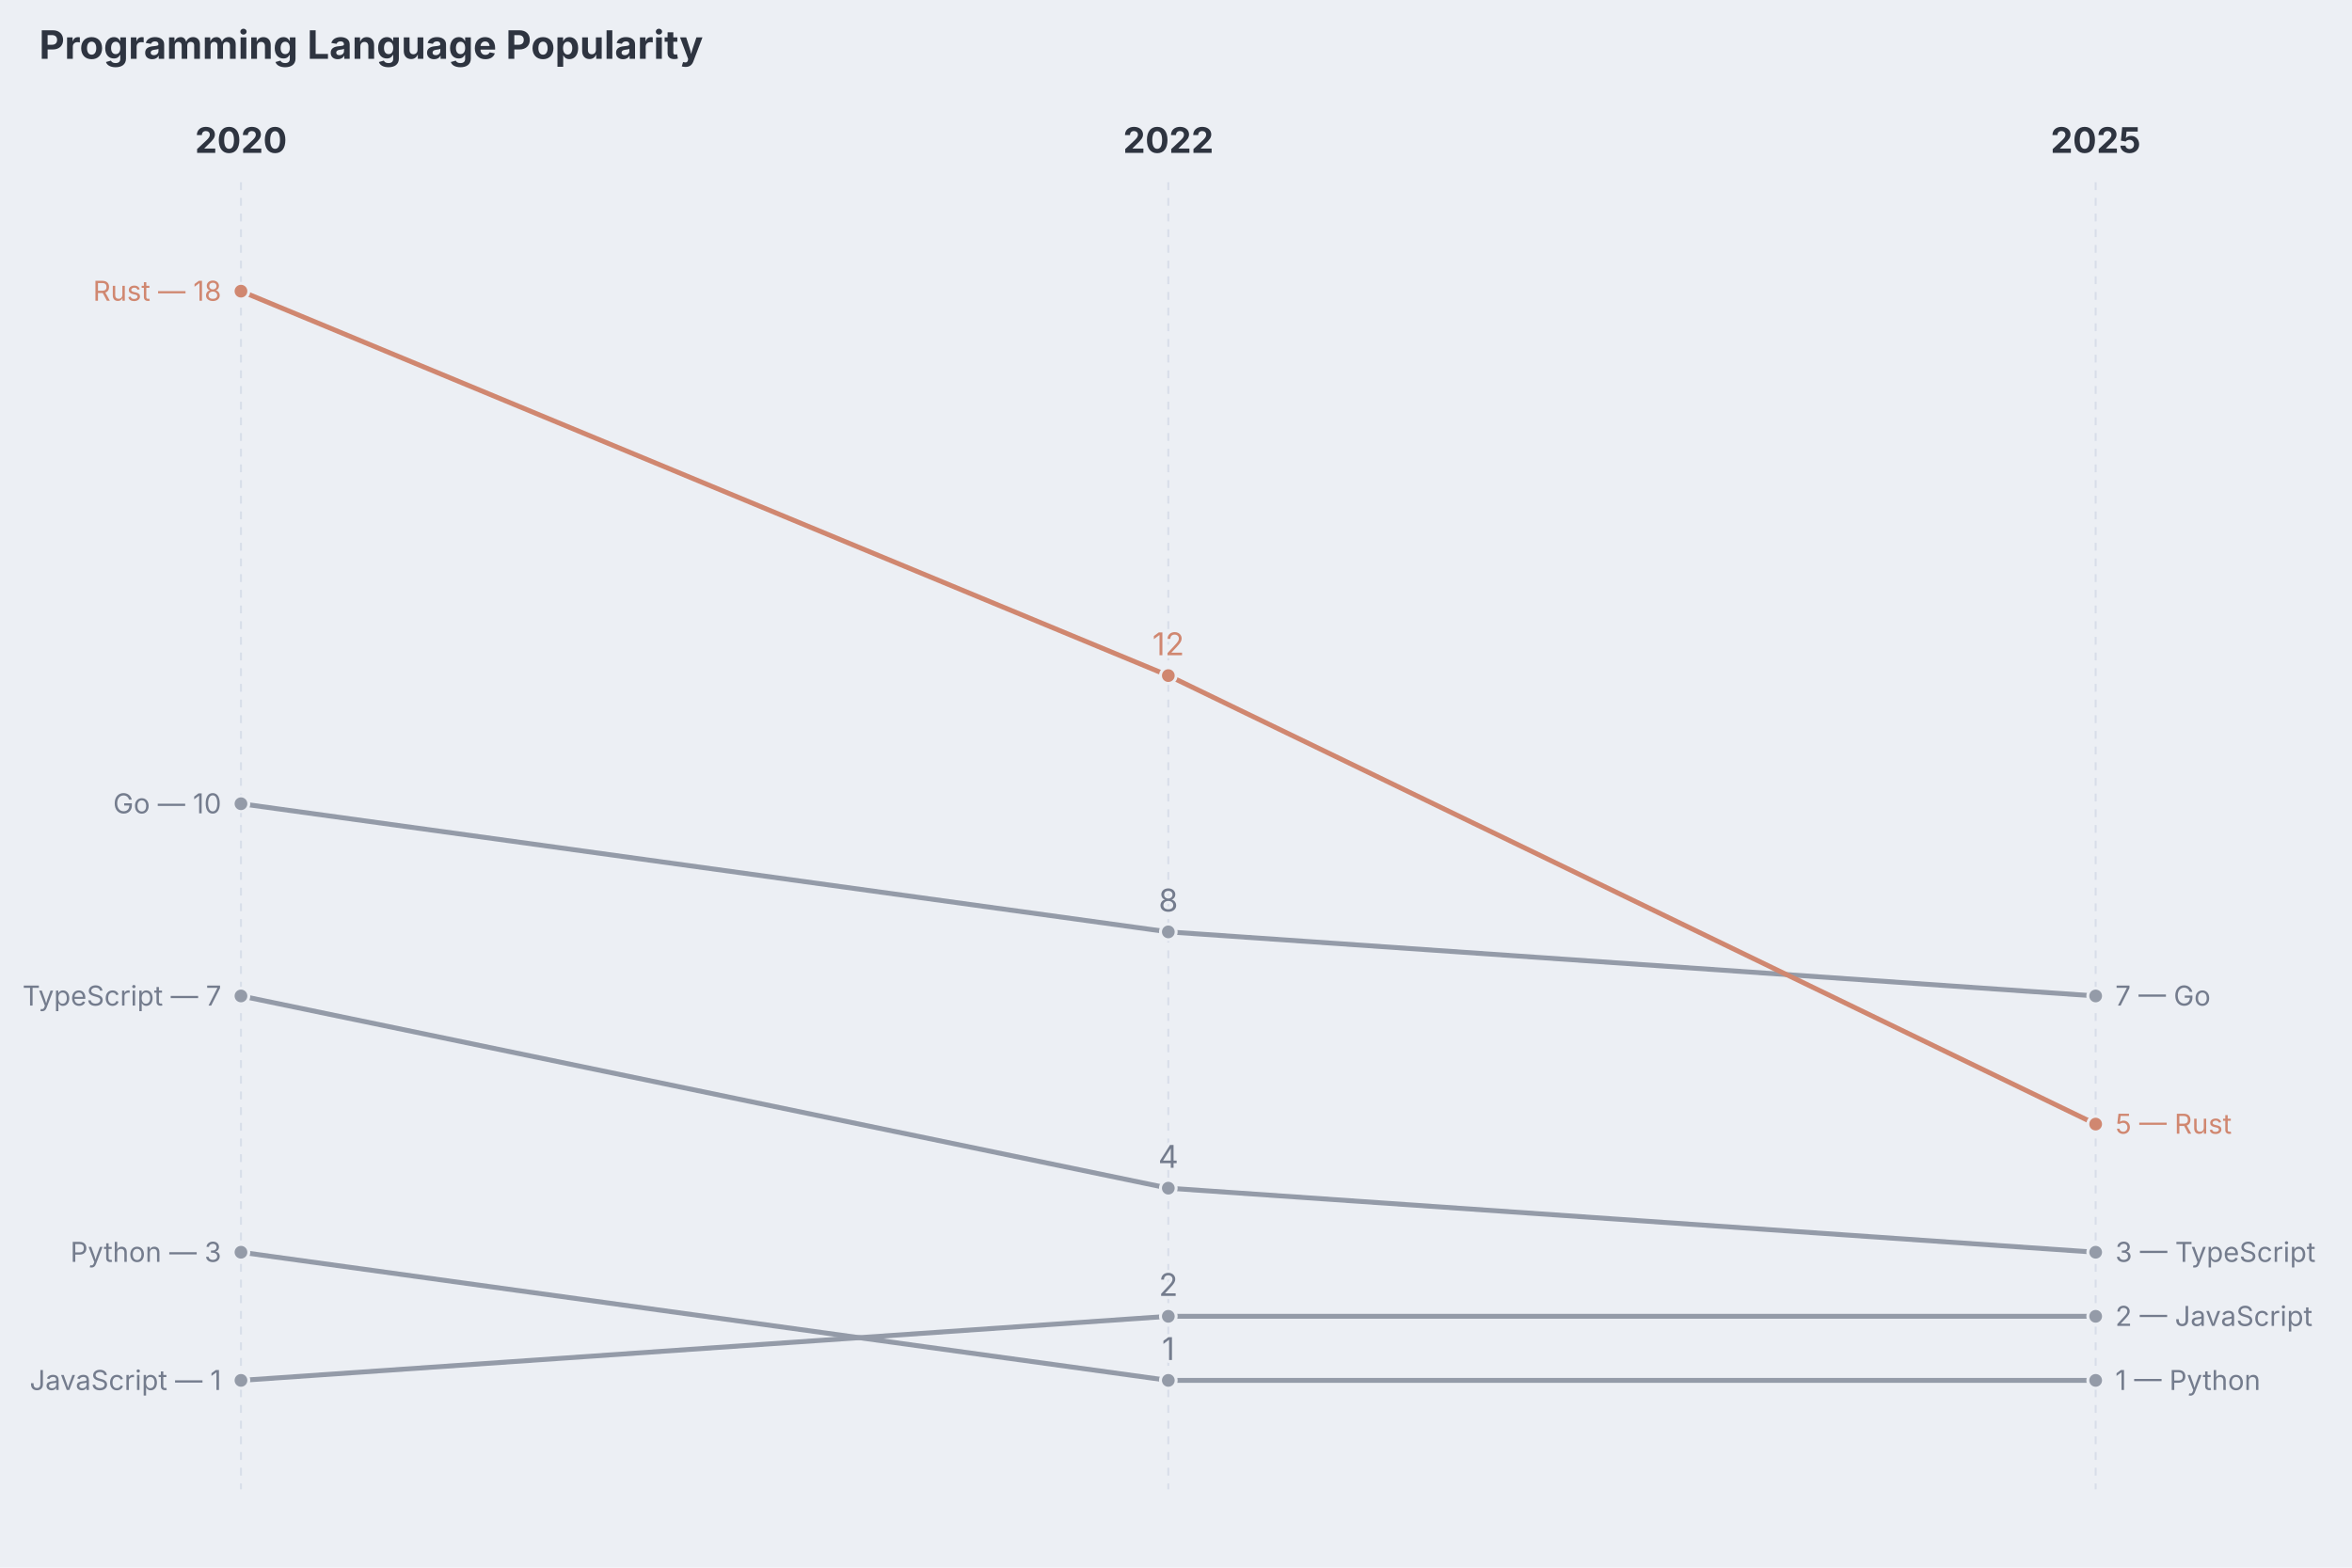
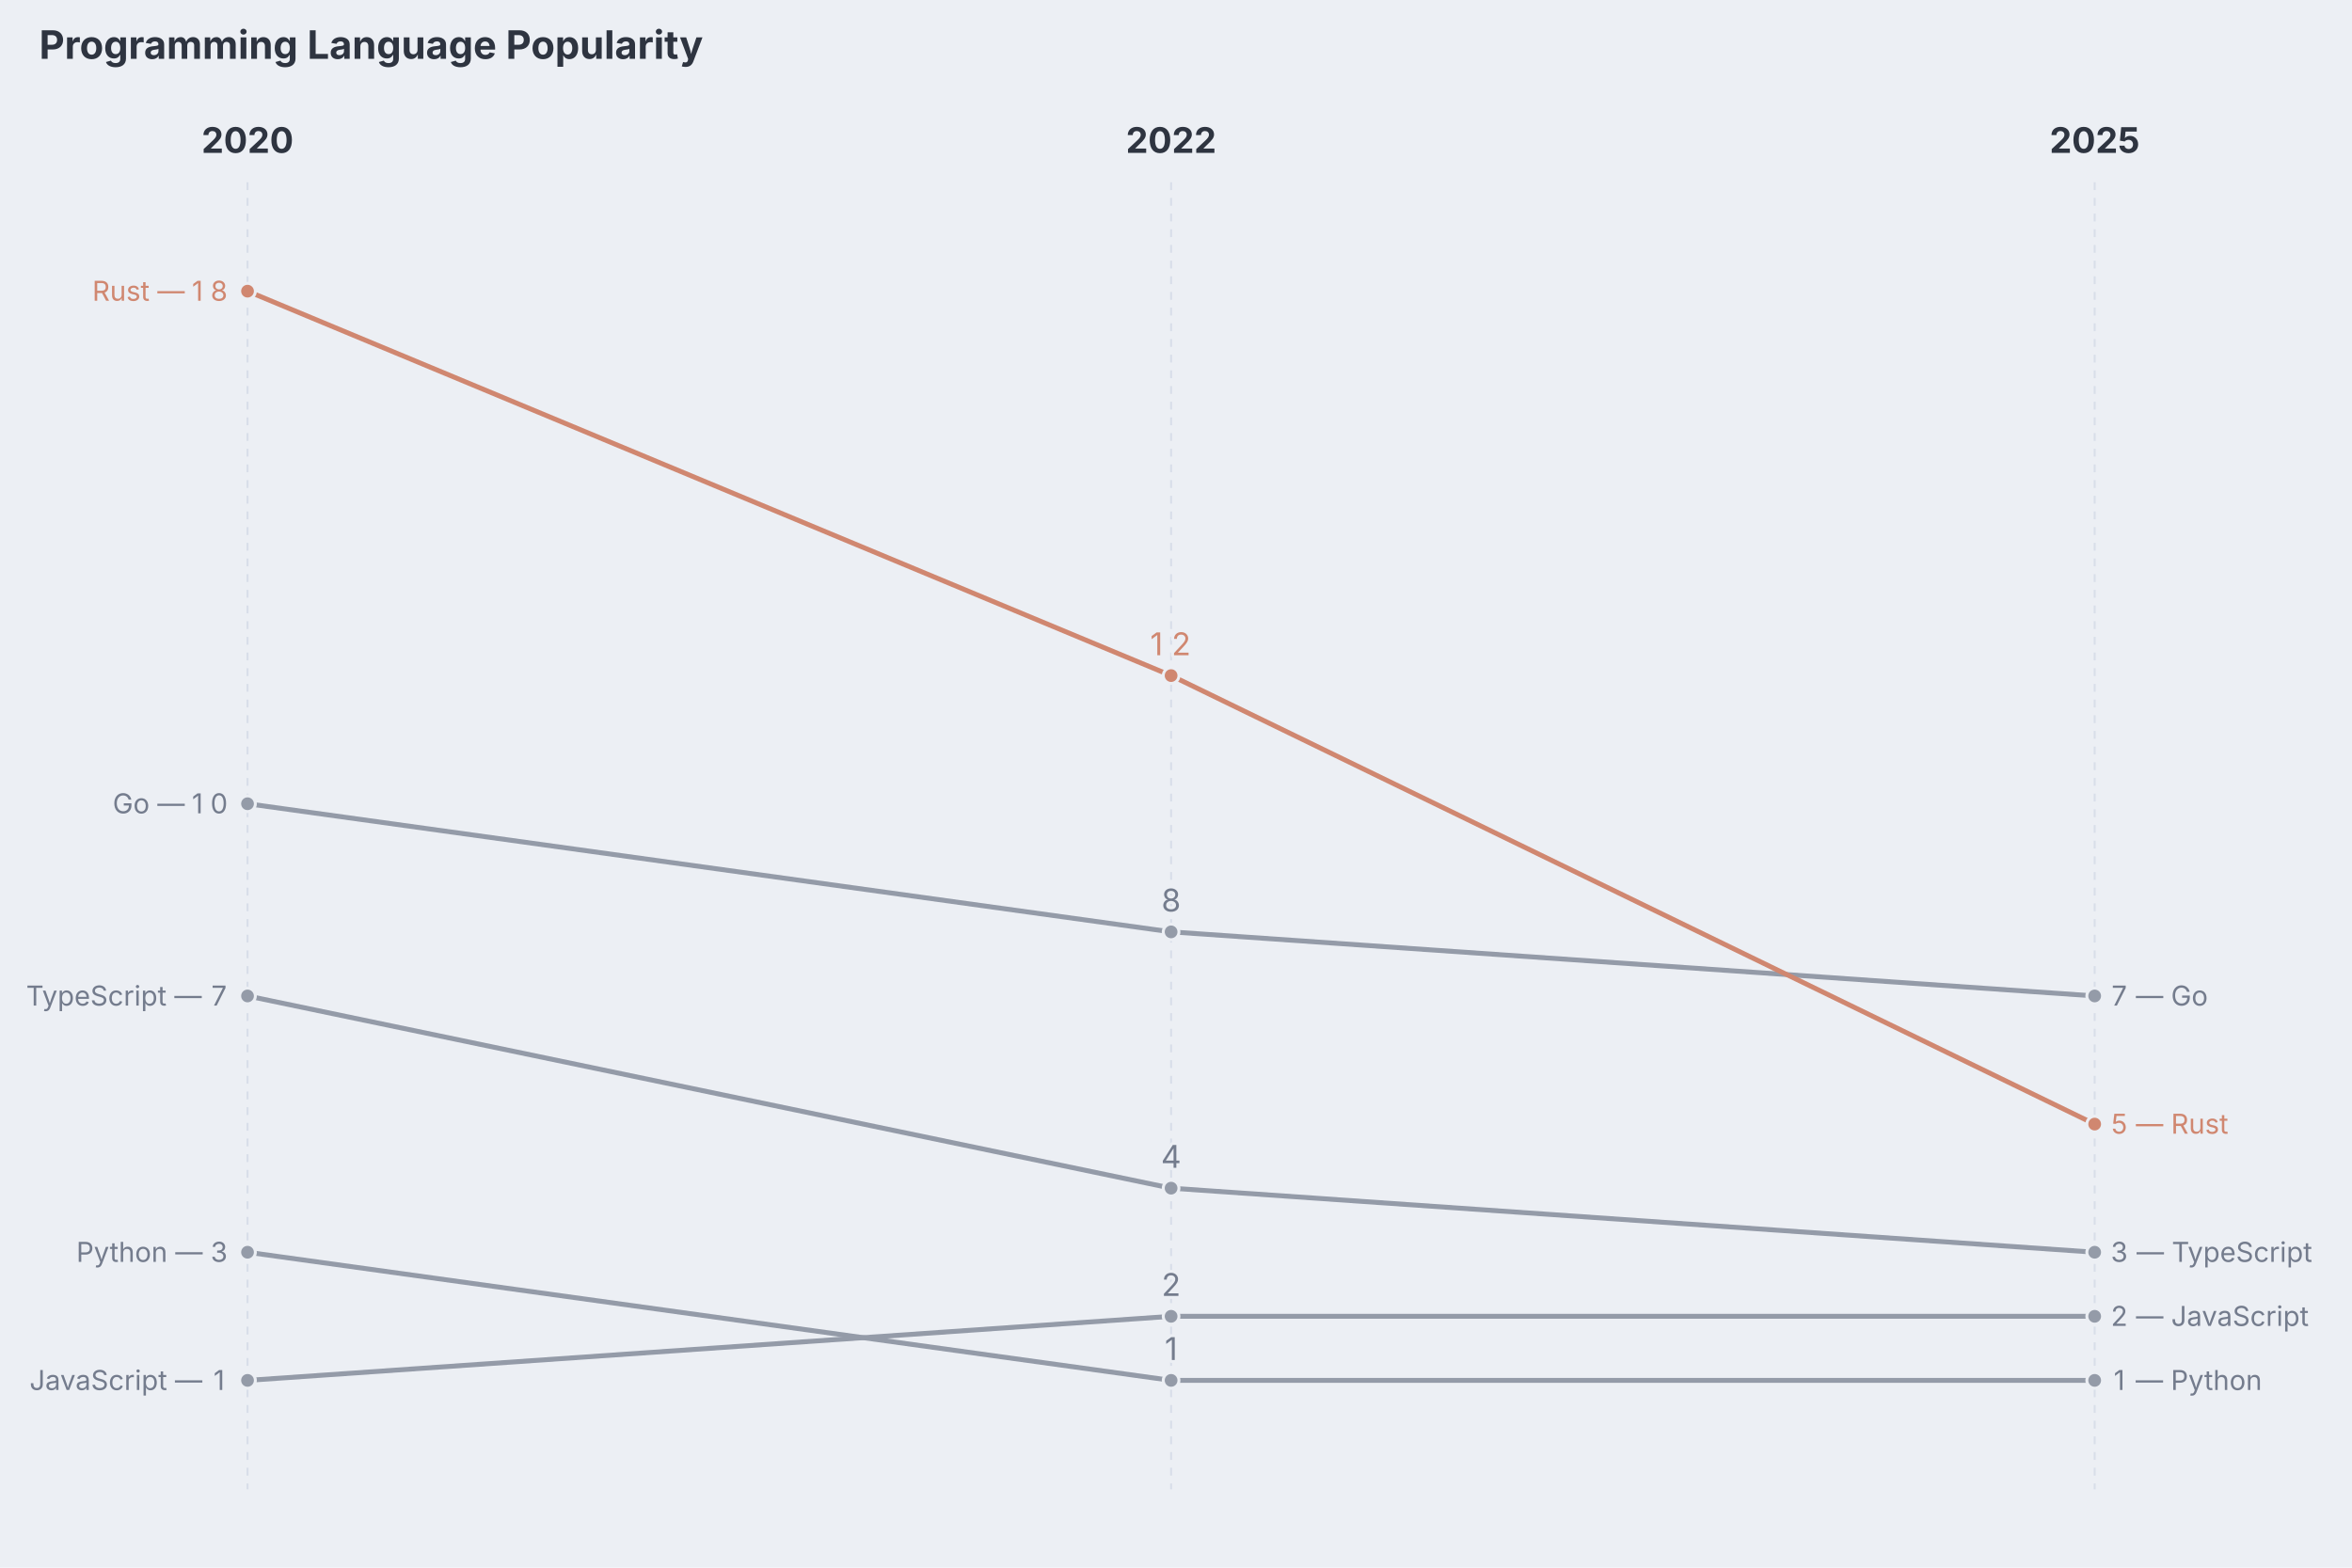
<svg xmlns="http://www.w3.org/2000/svg" aria-describedby="dgmo-desc-dbad9fb2" role="img" aria-label="Programming Language Popularity — Slope diagram" width="1200" height="800" viewBox="0 0 1200 800" style="background: rgb(236, 239, 244); font-family: Inter, system-ui, Avenir, Helvetica, Arial, sans-serif;" preserveAspectRatio="xMidYMin meet">
  <style>.slope-series:hover{filter:saturate(1.4) brightness(1.06)}.slope-series{transition:filter .12s ease, opacity .12s ease}</style>
  <rect class="dgmo-canvas-bg" x="0" y="0" width="1200" height="800" fill="#eceff4" />
-   <g transform="translate(122.944,93)">
+   <g transform="translate(126.29,93)">
    <text x="0" y="-15" text-anchor="middle" fill="#2e3440" font-size="18" font-weight="bold">2020</text>
    <line x1="0" y1="0" x2="0" y2="667" stroke="#d8dee9" stroke-width="1" stroke-dasharray="4 4" />
-     <text x="473.135" y="-15" text-anchor="middle" fill="#2e3440" font-size="18" font-weight="bold">2022</text>
-     <line x1="473.135" y1="0" x2="473.135" y2="667" stroke="#d8dee9" stroke-width="1" stroke-dasharray="4 4" />
-     <text x="946.27" y="-15" text-anchor="middle" fill="#2e3440" font-size="18" font-weight="bold">2025</text>
-     <line x1="946.27" y1="0" x2="946.27" y2="667" stroke="#d8dee9" stroke-width="1" stroke-dasharray="4 4" />
+     <text x="471.21" y="-15" text-anchor="middle" fill="#2e3440" font-size="18" font-weight="bold">2022</text>
+     <line x1="471.21" y1="0" x2="471.21" y2="667" stroke="#d8dee9" stroke-width="1" stroke-dasharray="4 4" />
+     <text x="942.42" y="-15" text-anchor="middle" fill="#2e3440" font-size="18" font-weight="bold">2025</text>
+     <line x1="942.42" y1="0" x2="942.42" y2="667" stroke="#d8dee9" stroke-width="1" stroke-dasharray="4 4" />
    <g class="slope-series" data-line-number="6" data-series-name="Python">
-       <path fill="none" stroke="#949ba8" stroke-width="2.5" d="M0,546.025L473.135,611.417L946.27,611.417" />
-       <path fill="none" stroke="transparent" stroke-width="14" d="M0,546.025L473.135,611.417L946.27,611.417" style="cursor: default;" />
+       <path fill="none" stroke="#949ba8" stroke-width="2.5" d="M0,546.025L471.21,611.417L942.42,611.417" />
+       <path fill="none" stroke="transparent" stroke-width="14" d="M0,546.025L471.21,611.417L942.42,611.417" style="cursor: default;" />
      <circle cx="0" cy="546.025" r="4" fill="#949ba8" stroke="#eceff4" stroke-width="1.5" style="cursor: default;" />
-       <text x="-10" y="546.025" text-anchor="end" fill="#747c8d" font-size="14" dy="0.35em">Python — 3</text>
-       <circle cx="473.135" cy="611.417" r="4" fill="#949ba8" stroke="#eceff4" stroke-width="1.5" style="cursor: default;" />
-       <text x="473.135" y="595.417" dy="0.35em" text-anchor="middle" fill="#747c8d" font-size="16" stroke="#eceff4" stroke-width="3" stroke-linejoin="round" paint-order="stroke">1</text>
-       <circle cx="946.27" cy="611.417" r="4" fill="#949ba8" stroke="#eceff4" stroke-width="1.5" style="cursor: default;" />
-       <text x="956.27" y="611.417" text-anchor="start" fill="#747c8d" font-size="14" font-weight="normal" dy="0.35em">1 — Python</text>
+       <text x="-48.626" y="546.025" text-anchor="middle" fill="#747c8d" font-size="14" dy="0.35em">
+         <tspan x="-53.15">Python — </tspan>
+         <tspan x="-14.52">3</tspan>
+       </text>
+       <circle cx="471.21" cy="611.417" r="4" fill="#949ba8" stroke="#eceff4" stroke-width="1.5" style="cursor: default;" />
+       <text x="471.21" y="595.417" dy="0.35em" text-anchor="middle" fill="#747c8d" font-size="16" stroke="#eceff4" stroke-width="3" stroke-linejoin="round" paint-order="stroke">
+         <tspan x="471.21">1</tspan>
+       </text>
+       <circle cx="942.42" cy="611.417" r="4" fill="#949ba8" stroke="#eceff4" stroke-width="1.5" style="cursor: default;" />
+       <text x="991.046" y="611.417" text-anchor="middle" fill="#747c8d" font-size="14" font-weight="normal" dy="0.35em">
+         <tspan x="956.94">1</tspan>
+         <tspan x="995.57"> — Python</tspan>
+       </text>
    </g>
    <g class="slope-series" data-line-number="7" data-series-name="JavaScript">
-       <path fill="none" stroke="#949ba8" stroke-width="2.5" d="M0,611.417L473.135,578.721L946.27,578.721" />
-       <path fill="none" stroke="transparent" stroke-width="14" d="M0,611.417L473.135,578.721L946.27,578.721" style="cursor: default;" />
+       <path fill="none" stroke="#949ba8" stroke-width="2.5" d="M0,611.417L471.21,578.721L942.42,578.721" />
+       <path fill="none" stroke="transparent" stroke-width="14" d="M0,611.417L471.21,578.721L942.42,578.721" style="cursor: default;" />
      <circle cx="0" cy="611.417" r="4" fill="#949ba8" stroke="#eceff4" stroke-width="1.5" style="cursor: default;" />
-       <text x="-10" y="611.417" text-anchor="end" fill="#747c8d" font-size="14" dy="0.35em">JavaScript — 1</text>
-       <circle cx="473.135" cy="578.721" r="4" fill="#949ba8" stroke="#eceff4" stroke-width="1.5" style="cursor: default;" />
-       <text x="473.135" y="562.721" dy="0.35em" text-anchor="middle" fill="#747c8d" font-size="16" stroke="#eceff4" stroke-width="3" stroke-linejoin="round" paint-order="stroke">2</text>
-       <circle cx="946.27" cy="578.721" r="4" fill="#949ba8" stroke="#eceff4" stroke-width="1.5" style="cursor: default;" />
-       <text x="956.27" y="578.721" text-anchor="start" fill="#747c8d" font-size="14" font-weight="normal" dy="0.35em">2 — JavaScript</text>
+       <text x="-60.645" y="611.417" text-anchor="middle" fill="#747c8d" font-size="14" dy="0.35em">
+         <tspan x="-65.17">JavaScript — </tspan>
+         <tspan x="-14.52">1</tspan>
+       </text>
+       <circle cx="471.21" cy="578.721" r="4" fill="#949ba8" stroke="#eceff4" stroke-width="1.5" style="cursor: default;" />
+       <text x="471.21" y="562.721" dy="0.35em" text-anchor="middle" fill="#747c8d" font-size="16" stroke="#eceff4" stroke-width="3" stroke-linejoin="round" paint-order="stroke">
+         <tspan x="471.21">2</tspan>
+       </text>
+       <circle cx="942.42" cy="578.721" r="4" fill="#949ba8" stroke="#eceff4" stroke-width="1.5" style="cursor: default;" />
+       <text x="1003.065" y="578.721" text-anchor="middle" fill="#747c8d" font-size="14" font-weight="normal" dy="0.35em">
+         <tspan x="956.94">2</tspan>
+         <tspan x="1007.59"> — JavaScript</tspan>
+       </text>
    </g>
    <g class="slope-series" data-line-number="8" data-series-name="TypeScript">
-       <path fill="none" stroke="#949ba8" stroke-width="2.5" d="M0,415.24L473.135,513.328L946.27,546.025" />
-       <path fill="none" stroke="transparent" stroke-width="14" d="M0,415.24L473.135,513.328L946.27,546.025" style="cursor: default;" />
+       <path fill="none" stroke="#949ba8" stroke-width="2.5" d="M0,415.24L471.21,513.328L942.42,546.025" />
+       <path fill="none" stroke="transparent" stroke-width="14" d="M0,415.24L471.21,513.328L942.42,546.025" style="cursor: default;" />
      <circle cx="0" cy="415.24" r="4" fill="#949ba8" stroke="#eceff4" stroke-width="1.5" style="cursor: default;" />
-       <text x="-10" y="415.24" text-anchor="end" fill="#747c8d" font-size="14" dy="0.35em">TypeScript — 7</text>
-       <circle cx="473.135" cy="513.328" r="4" fill="#949ba8" stroke="#eceff4" stroke-width="1.5" style="cursor: default;" />
-       <text x="473.135" y="497.328" dy="0.35em" text-anchor="middle" fill="#747c8d" font-size="16" stroke="#eceff4" stroke-width="3" stroke-linejoin="round" paint-order="stroke">4</text>
-       <circle cx="946.27" cy="546.025" r="4" fill="#949ba8" stroke="#eceff4" stroke-width="1.5" style="cursor: default;" />
-       <text x="956.27" y="546.025" text-anchor="start" fill="#747c8d" font-size="14" font-weight="normal" dy="0.35em">3 — TypeScript</text>
+       <text x="-61.667" y="415.24" text-anchor="middle" fill="#747c8d" font-size="14" dy="0.35em">
+         <tspan x="-66.19">TypeScript — </tspan>
+         <tspan x="-14.52">7</tspan>
+       </text>
+       <circle cx="471.21" cy="513.328" r="4" fill="#949ba8" stroke="#eceff4" stroke-width="1.5" style="cursor: default;" />
+       <text x="471.21" y="497.328" dy="0.35em" text-anchor="middle" fill="#747c8d" font-size="16" stroke="#eceff4" stroke-width="3" stroke-linejoin="round" paint-order="stroke">
+         <tspan x="471.21">4</tspan>
+       </text>
+       <circle cx="942.42" cy="546.025" r="4" fill="#949ba8" stroke="#eceff4" stroke-width="1.5" style="cursor: default;" />
+       <text x="1004.087" y="546.025" text-anchor="middle" fill="#747c8d" font-size="14" font-weight="normal" dy="0.35em">
+         <tspan x="956.94">3</tspan>
+         <tspan x="1008.61"> — TypeScript</tspan>
+       </text>
    </g>
    <g class="slope-series" data-line-number="10" data-series-name="Go">
-       <path fill="none" stroke="#949ba8" stroke-width="2.5" d="M0,317.152L473.135,382.544L946.27,415.24" />
-       <path fill="none" stroke="transparent" stroke-width="14" d="M0,317.152L473.135,382.544L946.27,415.24" style="cursor: default;" />
+       <path fill="none" stroke="#949ba8" stroke-width="2.5" d="M0,317.152L471.21,382.544L942.42,415.24" />
+       <path fill="none" stroke="transparent" stroke-width="14" d="M0,317.152L471.21,382.544L942.42,415.24" style="cursor: default;" />
      <circle cx="0" cy="317.152" r="4" fill="#949ba8" stroke="#eceff4" stroke-width="1.5" style="cursor: default;" />
-       <text x="-10" y="317.152" text-anchor="end" fill="#747c8d" font-size="14" dy="0.35em">Go — 10</text>
-       <circle cx="473.135" cy="382.544" r="4" fill="#949ba8" stroke="#eceff4" stroke-width="1.5" style="cursor: default;" />
-       <text x="473.135" y="366.544" dy="0.35em" text-anchor="middle" fill="#747c8d" font-size="16" stroke="#eceff4" stroke-width="3" stroke-linejoin="round" paint-order="stroke">8</text>
-       <circle cx="946.27" cy="415.24" r="4" fill="#949ba8" stroke="#eceff4" stroke-width="1.5" style="cursor: default;" />
-       <text x="956.27" y="415.24" text-anchor="start" fill="#747c8d" font-size="14" font-weight="normal" dy="0.35em">7 — Go</text>
+       <text x="-39.4" y="317.152" text-anchor="middle" fill="#747c8d" font-size="14" dy="0.35em">
+         <tspan x="-48.44">Go — </tspan>
+         <tspan x="-23.57">1</tspan>
+         <tspan x="-14.52">0</tspan>
+       </text>
+       <circle cx="471.21" cy="382.544" r="4" fill="#949ba8" stroke="#eceff4" stroke-width="1.5" style="cursor: default;" />
+       <text x="471.21" y="366.544" dy="0.35em" text-anchor="middle" fill="#747c8d" font-size="16" stroke="#eceff4" stroke-width="3" stroke-linejoin="round" paint-order="stroke">
+         <tspan x="471.21">8</tspan>
+       </text>
+       <circle cx="942.42" cy="415.24" r="4" fill="#949ba8" stroke="#eceff4" stroke-width="1.5" style="cursor: default;" />
+       <text x="977.298" y="415.24" text-anchor="middle" fill="#747c8d" font-size="14" font-weight="normal" dy="0.35em">
+         <tspan x="956.94">7</tspan>
+         <tspan x="981.82"> — Go</tspan>
+       </text>
    </g>
    <g class="slope-series" data-line-number="9" data-series-name="Rust">
-       <path fill="none" stroke="#d08770" stroke-width="2.5" d="M0,55.583L473.135,251.76L946.27,480.632" />
-       <path fill="none" stroke="transparent" stroke-width="14" d="M0,55.583L473.135,251.76L946.27,480.632" style="cursor: default;" />
+       <path fill="none" stroke="#d08770" stroke-width="2.5" d="M0,55.583L471.21,251.76L942.42,480.632" />
+       <path fill="none" stroke="transparent" stroke-width="14" d="M0,55.583L471.21,251.76L942.42,480.632" style="cursor: default;" />
      <circle cx="0" cy="55.583" r="4" fill="#d08770" stroke="#eceff4" stroke-width="1.5" style="cursor: default;" />
-       <text x="-10" y="55.583" text-anchor="end" fill="#d08770" font-size="14" dy="0.35em">Rust — 18</text>
-       <circle cx="473.135" cy="251.76" r="4" fill="#d08770" stroke="#eceff4" stroke-width="1.5" style="cursor: default;" />
-       <text x="473.135" y="235.76" dy="0.35em" text-anchor="middle" fill="#d08770" font-size="16" stroke="#eceff4" stroke-width="3" stroke-linejoin="round" paint-order="stroke">12</text>
-       <circle cx="946.27" cy="480.632" r="4" fill="#d08770" stroke="#eceff4" stroke-width="1.5" style="cursor: default;" />
-       <text x="956.27" y="480.632" text-anchor="start" fill="#d08770" font-size="14" font-weight="normal" dy="0.35em">5 — Rust</text>
+       <text x="-44.608" y="55.583" text-anchor="middle" fill="#d08770" font-size="14" dy="0.35em">
+         <tspan x="-53.65">Rust — </tspan>
+         <tspan x="-23.57">1</tspan>
+         <tspan x="-14.52">8</tspan>
+       </text>
+       <circle cx="471.21" cy="251.76" r="4" fill="#d08770" stroke="#eceff4" stroke-width="1.5" style="cursor: default;" />
+       <text x="471.21" y="235.76" dy="0.35em" text-anchor="middle" fill="#d08770" font-size="16" stroke="#eceff4" stroke-width="3" stroke-linejoin="round" paint-order="stroke">
+         <tspan x="466.04">1</tspan>
+         <tspan x="476.38">2</tspan>
+       </text>
+       <circle cx="942.42" cy="480.632" r="4" fill="#d08770" stroke="#eceff4" stroke-width="1.5" style="cursor: default;" />
+       <text x="982.506" y="480.632" text-anchor="middle" fill="#d08770" font-size="14" font-weight="normal" dy="0.35em">
+         <tspan x="956.94">5</tspan>
+         <tspan x="987.03"> — Rust</tspan>
+       </text>
    </g>
  </g>
  <text class="chart-title" x="20" y="30" text-anchor="start" fill="#2e3440" font-size="20" font-weight="bold" style="cursor: default;" data-line-number="1">Programming Language Popularity</text>
</svg>
